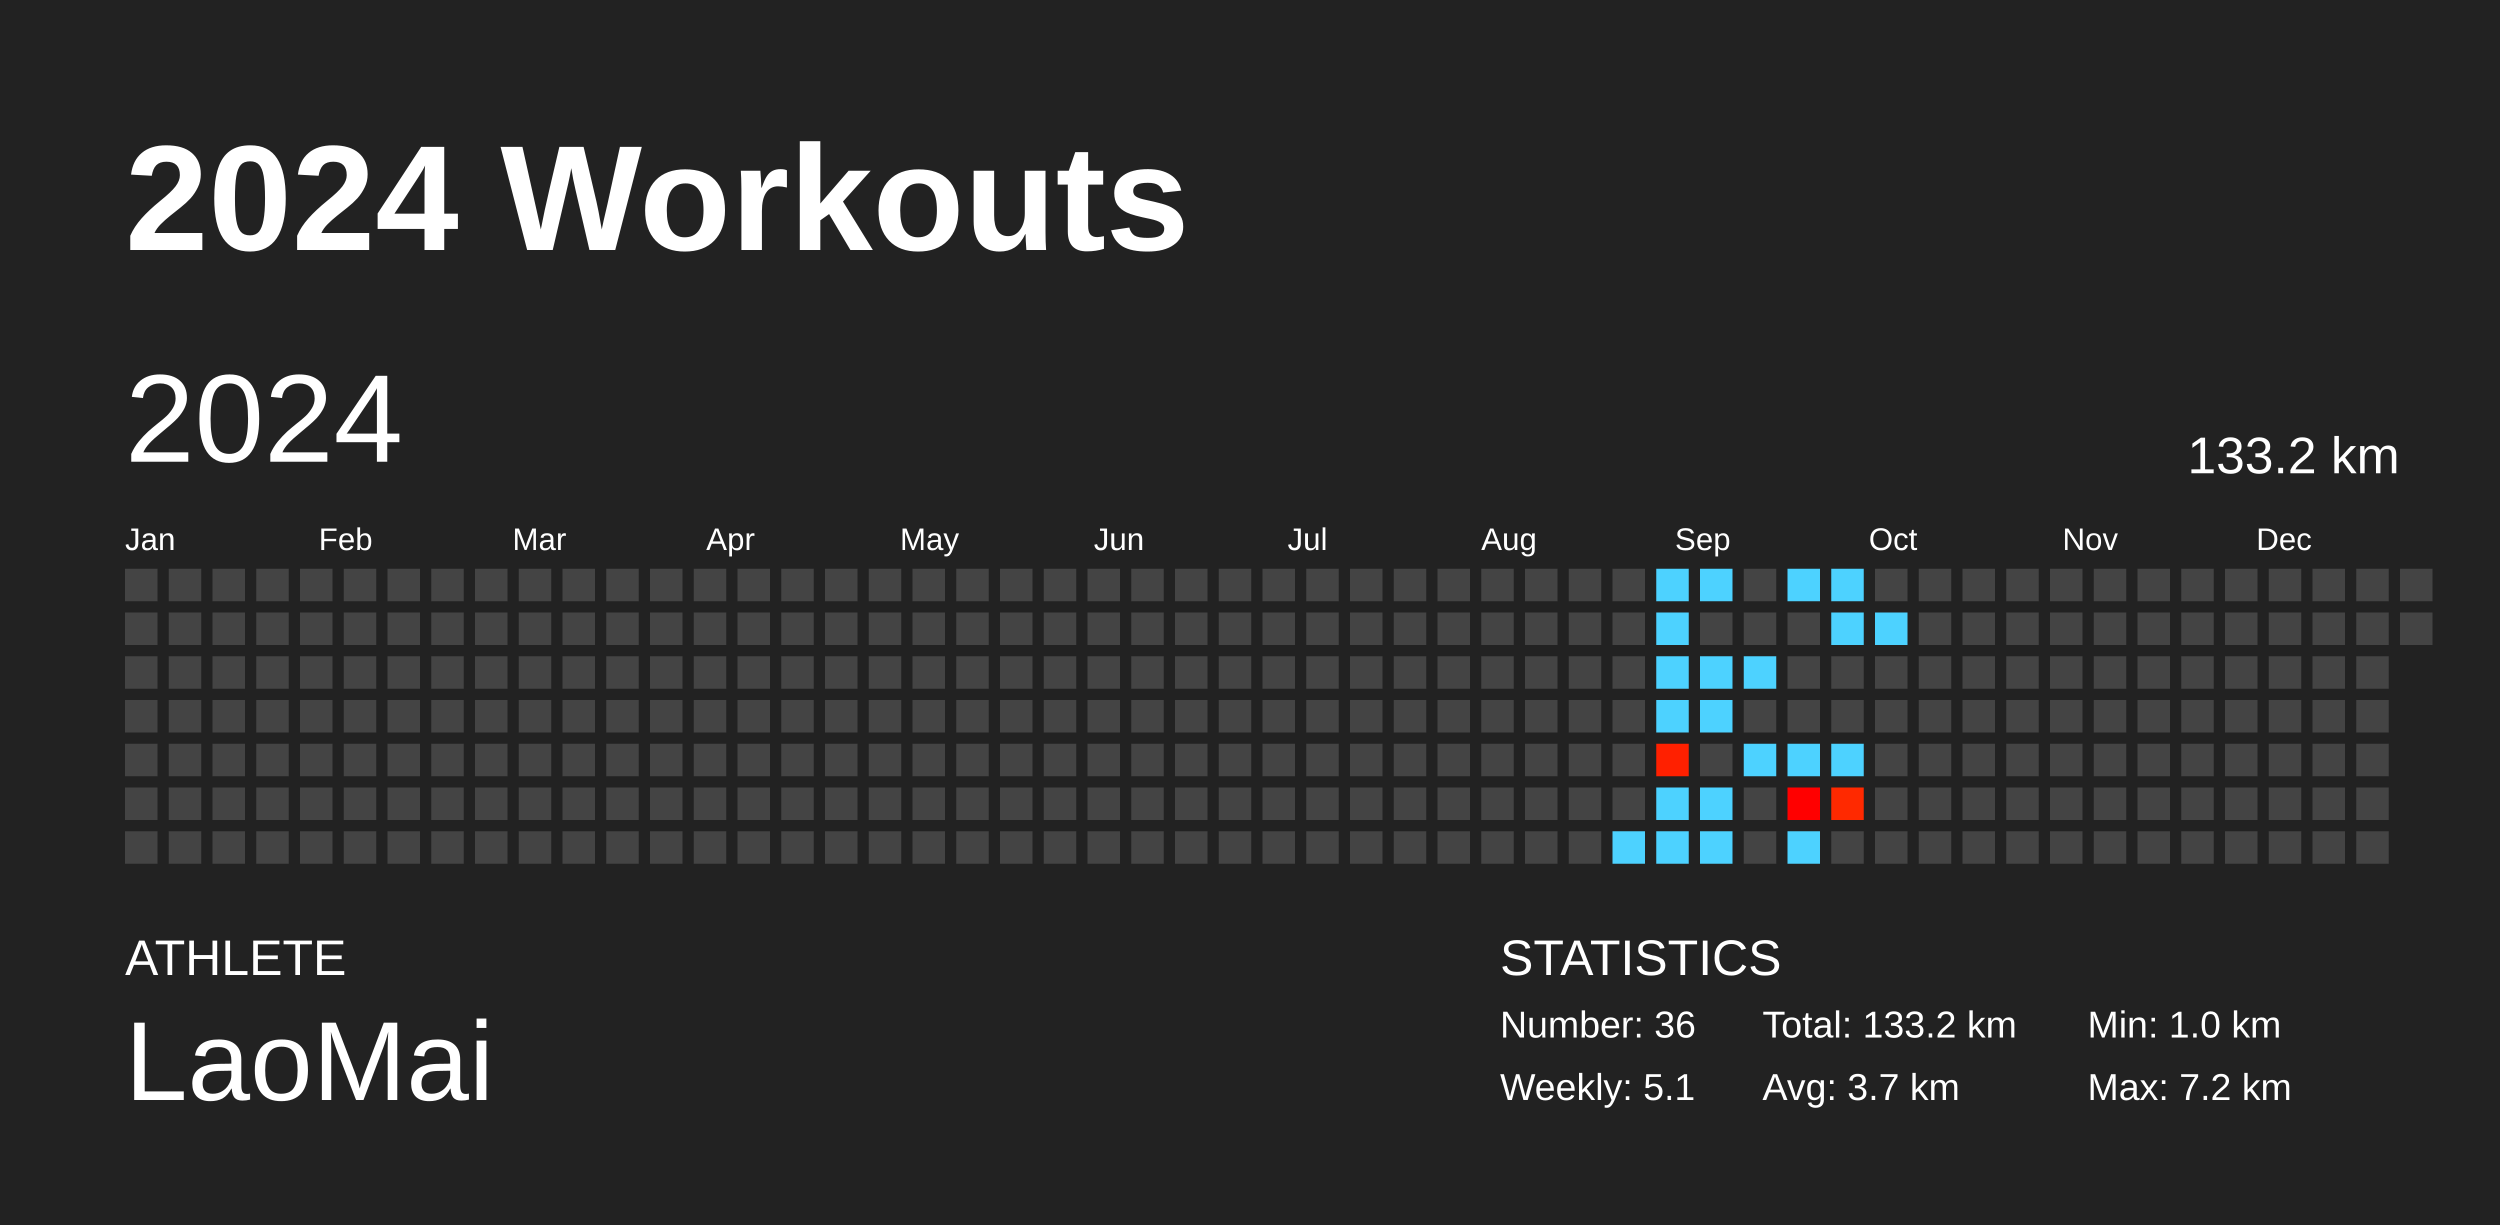
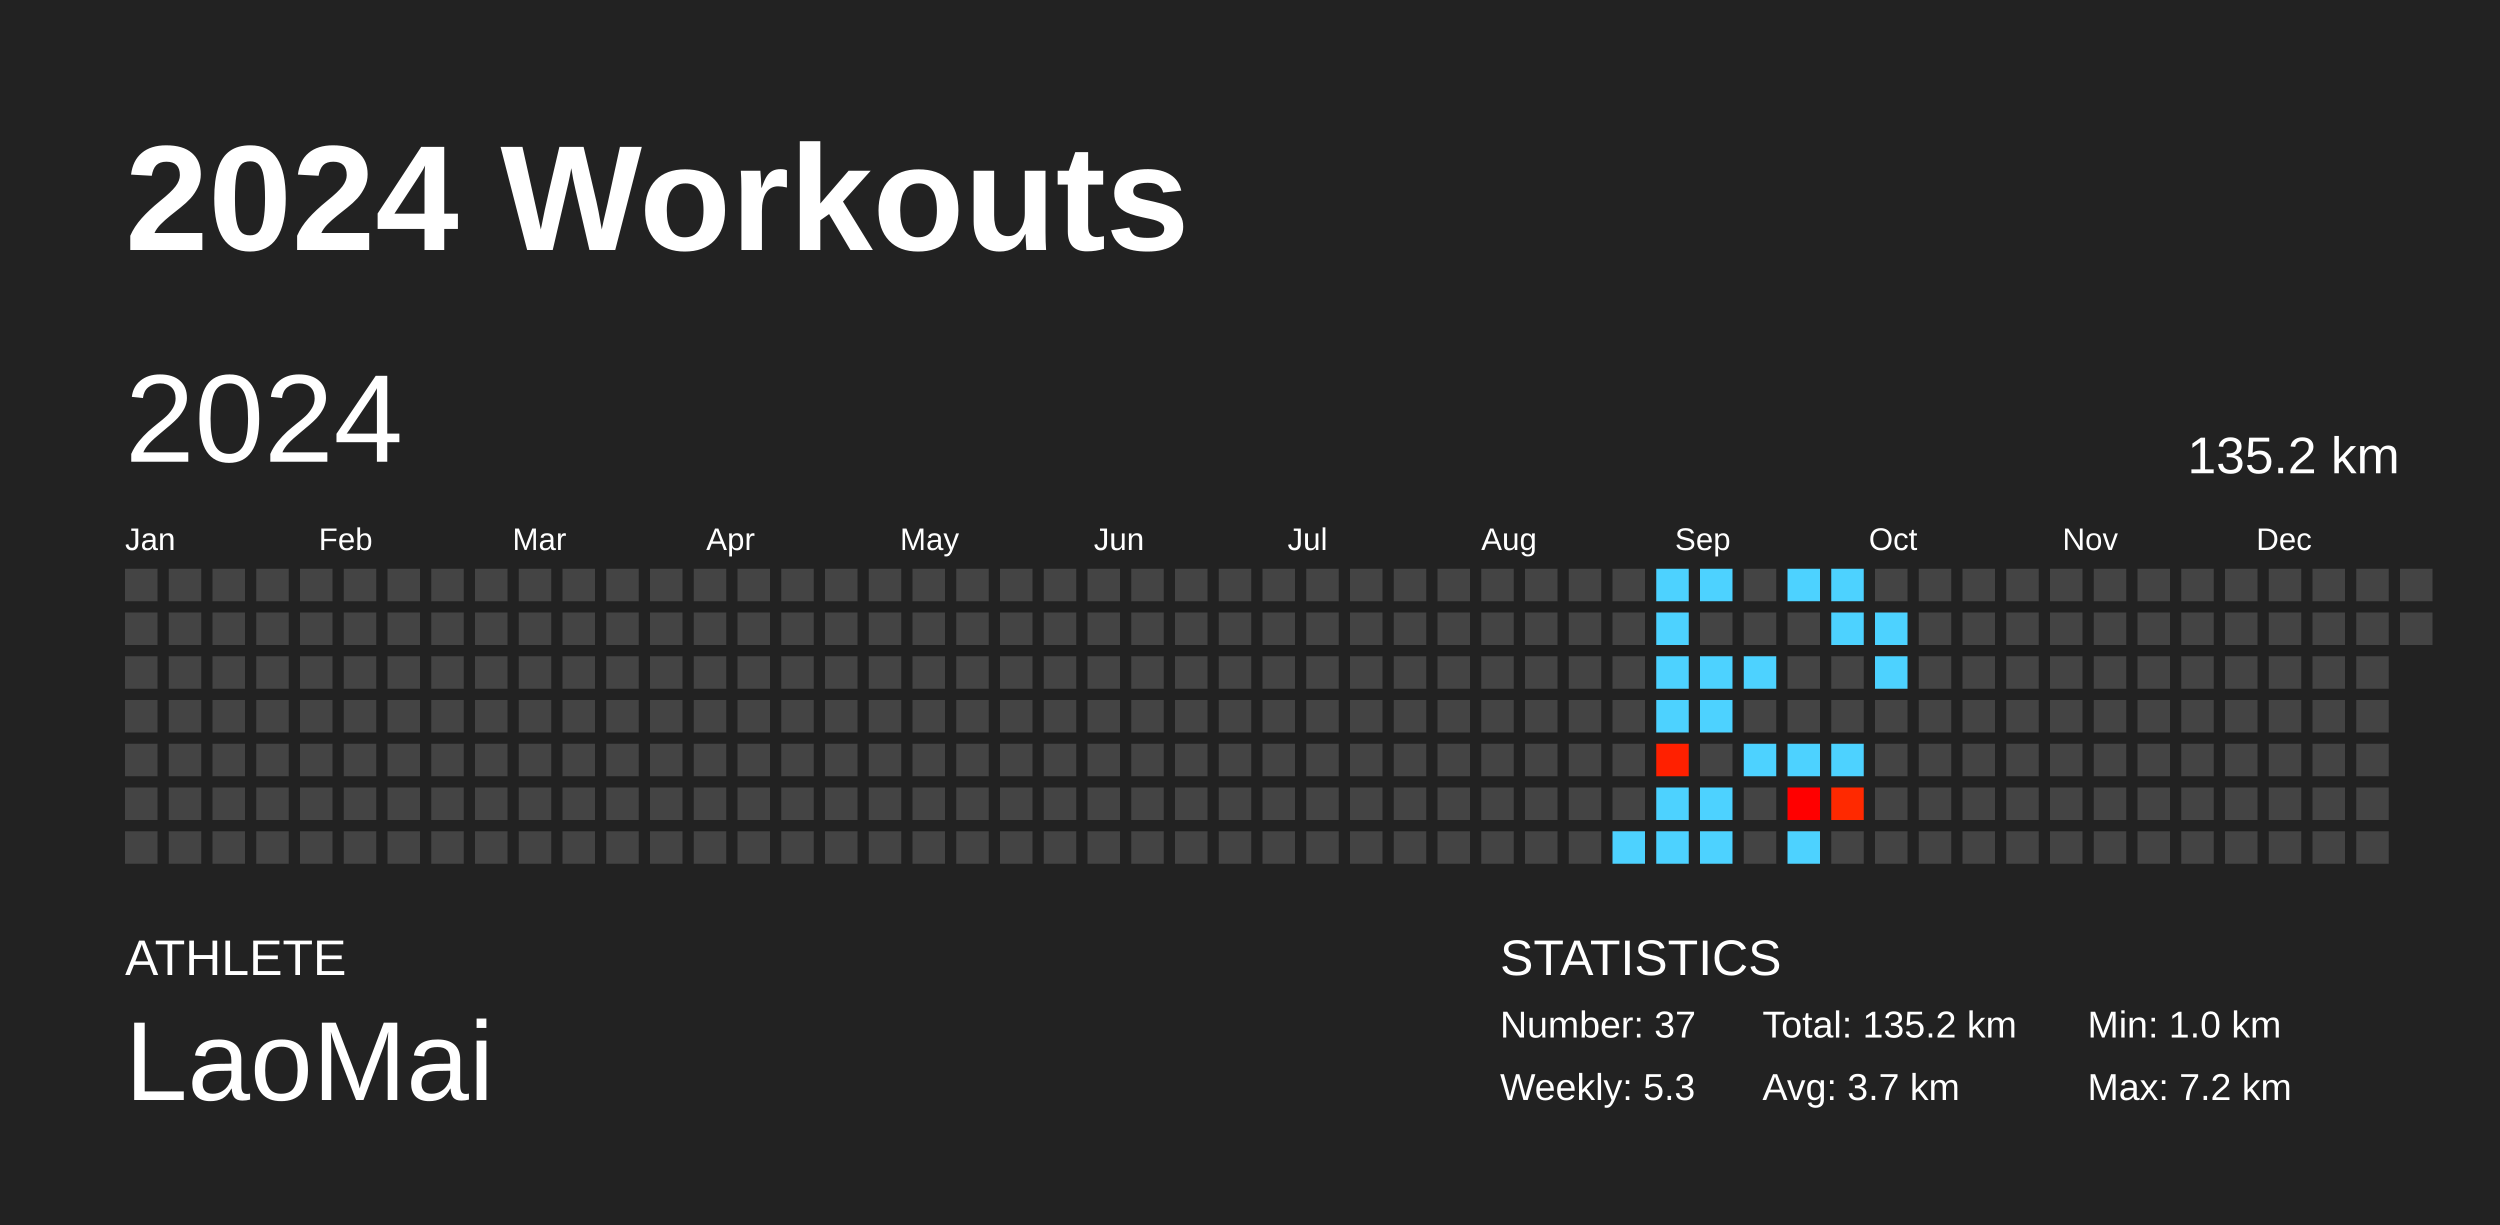
<svg xmlns="http://www.w3.org/2000/svg" baseProfile="full" height="98mm" version="1.1" viewBox="0,0,200,98" width="200mm">
  <defs />
  <rect fill="#222222" height="98" width="200" x="0" y="0" />
  <text fill="#FFFFFF" style="font-size:12px; font-family:Arial; font-weight:bold;" x="10" y="20">2024 Workouts</text>
  <text fill="#FFFFFF" style="font-size:4px; font-family:Arial" x="10" y="78">ATHLETE</text>
  <text fill="#FFFFFF" style="font-size:9px; font-family:Arial" x="10" y="88">LaoMai</text>
  <text fill="#FFFFFF" style="font-size:4px; font-family:Arial" x="120" y="78">STATISTICS</text>
-   <text fill="#FFFFFF" style="font-size:3px; font-family:Arial" x="120" y="83">Number: 36</text>
-   <text fill="#FFFFFF" style="font-size:3px; font-family:Arial" x="120" y="88">Weekly: 5.1</text>
-   <text fill="#FFFFFF" style="font-size:3px; font-family:Arial" x="141" y="83">Total: 133.2 km</text>
+   <text fill="#FFFFFF" style="font-size:3px; font-family:Arial" x="120" y="83">Number: 37</text>
+   <text fill="#FFFFFF" style="font-size:3px; font-family:Arial" x="120" y="88">Weekly: 5.3</text>
+   <text fill="#FFFFFF" style="font-size:3px; font-family:Arial" x="141" y="83">Total: 135.2 km</text>
  <text fill="#FFFFFF" style="font-size:3px; font-family:Arial" x="141" y="88">Avg: 3.7 km</text>
  <text fill="#FFFFFF" style="font-size:3px; font-family:Arial" x="167" y="83">Min: 1.0 km</text>
  <text fill="#FFFFFF" style="font-size:3px; font-family:Arial" x="167" y="88">Max: 7.2 km</text>
  <text dominant-baseline="hanging" fill="#FFFFFF" style="font-size:10.0px; font-family:Arial;" x="10" y="30">2024</text>
-   <text dominant-baseline="hanging" fill="#FFFFFF" style="font-size:4.125px; font-family:Arial;" x="175" y="35">133.2 km</text>
+   <text dominant-baseline="hanging" fill="#FFFFFF" style="font-size:4.125px; font-family:Arial;" x="175" y="35">135.2 km</text>
  <text fill="#FFFFFF" style="font-size:2.5px; font-family:Arial" x="10.0" y="44">Jan</text>
  <text fill="#FFFFFF" style="font-size:2.5px; font-family:Arial" x="25.5" y="44">Feb</text>
  <text fill="#FFFFFF" style="font-size:2.5px; font-family:Arial" x="41.0" y="44">Mar</text>
  <text fill="#FFFFFF" style="font-size:2.5px; font-family:Arial" x="56.5" y="44">Apr</text>
  <text fill="#FFFFFF" style="font-size:2.5px; font-family:Arial" x="72.0" y="44">May</text>
  <text fill="#FFFFFF" style="font-size:2.5px; font-family:Arial" x="87.5" y="44">Jun</text>
  <text fill="#FFFFFF" style="font-size:2.5px; font-family:Arial" x="103.0" y="44">Jul</text>
  <text fill="#FFFFFF" style="font-size:2.5px; font-family:Arial" x="118.5" y="44">Aug</text>
  <text fill="#FFFFFF" style="font-size:2.5px; font-family:Arial" x="134.0" y="44">Sep</text>
  <text fill="#FFFFFF" style="font-size:2.5px; font-family:Arial" x="149.5" y="44">Oct</text>
  <text fill="#FFFFFF" style="font-size:2.5px; font-family:Arial" x="165.0" y="44">Nov</text>
  <text fill="#FFFFFF" style="font-size:2.5px; font-family:Arial" x="180.5" y="44">Dec</text>
  <rect fill="#444444" height="2.6" width="2.6" x="10.0" y="45.5" />
  <rect fill="#444444" height="2.6" width="2.6" x="10.0" y="49.0" />
  <rect fill="#444444" height="2.6" width="2.6" x="10.0" y="52.5" />
  <rect fill="#444444" height="2.6" width="2.6" x="10.0" y="56.0" />
  <rect fill="#444444" height="2.6" width="2.6" x="10.0" y="59.5" />
  <rect fill="#444444" height="2.6" width="2.6" x="10.0" y="63.0" />
  <rect fill="#444444" height="2.6" width="2.6" x="10.0" y="66.5" />
  <rect fill="#444444" height="2.6" width="2.6" x="13.5" y="45.5" />
  <rect fill="#444444" height="2.6" width="2.6" x="13.5" y="49.0" />
  <rect fill="#444444" height="2.6" width="2.6" x="13.5" y="52.5" />
  <rect fill="#444444" height="2.6" width="2.6" x="13.5" y="56.0" />
  <rect fill="#444444" height="2.6" width="2.6" x="13.5" y="59.5" />
  <rect fill="#444444" height="2.6" width="2.6" x="13.5" y="63.0" />
  <rect fill="#444444" height="2.6" width="2.6" x="13.5" y="66.5" />
  <rect fill="#444444" height="2.6" width="2.6" x="17.0" y="45.5" />
  <rect fill="#444444" height="2.6" width="2.6" x="17.0" y="49.0" />
  <rect fill="#444444" height="2.6" width="2.6" x="17.0" y="52.5" />
  <rect fill="#444444" height="2.6" width="2.6" x="17.0" y="56.0" />
  <rect fill="#444444" height="2.6" width="2.6" x="17.0" y="59.5" />
  <rect fill="#444444" height="2.6" width="2.6" x="17.0" y="63.0" />
  <rect fill="#444444" height="2.6" width="2.6" x="17.0" y="66.5" />
  <rect fill="#444444" height="2.6" width="2.6" x="20.5" y="45.5" />
  <rect fill="#444444" height="2.6" width="2.6" x="20.5" y="49.0" />
  <rect fill="#444444" height="2.6" width="2.6" x="20.5" y="52.5" />
  <rect fill="#444444" height="2.6" width="2.6" x="20.5" y="56.0" />
  <rect fill="#444444" height="2.6" width="2.6" x="20.5" y="59.5" />
  <rect fill="#444444" height="2.6" width="2.6" x="20.5" y="63.0" />
  <rect fill="#444444" height="2.6" width="2.6" x="20.5" y="66.5" />
  <rect fill="#444444" height="2.6" width="2.6" x="24.0" y="45.5" />
  <rect fill="#444444" height="2.6" width="2.6" x="24.0" y="49.0" />
  <rect fill="#444444" height="2.6" width="2.6" x="24.0" y="52.5" />
  <rect fill="#444444" height="2.6" width="2.6" x="24.0" y="56.0" />
  <rect fill="#444444" height="2.6" width="2.6" x="24.0" y="59.5" />
  <rect fill="#444444" height="2.6" width="2.6" x="24.0" y="63.0" />
  <rect fill="#444444" height="2.6" width="2.6" x="24.0" y="66.5" />
  <rect fill="#444444" height="2.6" width="2.6" x="27.5" y="45.5" />
  <rect fill="#444444" height="2.6" width="2.6" x="27.5" y="49.0" />
  <rect fill="#444444" height="2.6" width="2.6" x="27.5" y="52.5" />
  <rect fill="#444444" height="2.6" width="2.6" x="27.5" y="56.0" />
  <rect fill="#444444" height="2.6" width="2.6" x="27.5" y="59.5" />
  <rect fill="#444444" height="2.6" width="2.6" x="27.5" y="63.0" />
  <rect fill="#444444" height="2.6" width="2.6" x="27.5" y="66.5" />
  <rect fill="#444444" height="2.6" width="2.6" x="31.0" y="45.5" />
  <rect fill="#444444" height="2.6" width="2.6" x="31.0" y="49.0" />
  <rect fill="#444444" height="2.6" width="2.6" x="31.0" y="52.5" />
  <rect fill="#444444" height="2.6" width="2.6" x="31.0" y="56.0" />
  <rect fill="#444444" height="2.6" width="2.6" x="31.0" y="59.5" />
  <rect fill="#444444" height="2.6" width="2.6" x="31.0" y="63.0" />
  <rect fill="#444444" height="2.6" width="2.6" x="31.0" y="66.5" />
  <rect fill="#444444" height="2.6" width="2.6" x="34.5" y="45.5" />
  <rect fill="#444444" height="2.6" width="2.6" x="34.5" y="49.0" />
  <rect fill="#444444" height="2.6" width="2.6" x="34.5" y="52.5" />
  <rect fill="#444444" height="2.6" width="2.6" x="34.5" y="56.0" />
  <rect fill="#444444" height="2.6" width="2.6" x="34.5" y="59.5" />
  <rect fill="#444444" height="2.6" width="2.6" x="34.5" y="63.0" />
  <rect fill="#444444" height="2.6" width="2.6" x="34.5" y="66.5" />
  <rect fill="#444444" height="2.6" width="2.6" x="38.0" y="45.5" />
  <rect fill="#444444" height="2.6" width="2.6" x="38.0" y="49.0" />
  <rect fill="#444444" height="2.6" width="2.6" x="38.0" y="52.5" />
  <rect fill="#444444" height="2.6" width="2.6" x="38.0" y="56.0" />
  <rect fill="#444444" height="2.6" width="2.6" x="38.0" y="59.5" />
  <rect fill="#444444" height="2.6" width="2.6" x="38.0" y="63.0" />
  <rect fill="#444444" height="2.6" width="2.6" x="38.0" y="66.5" />
  <rect fill="#444444" height="2.6" width="2.6" x="41.5" y="45.5" />
  <rect fill="#444444" height="2.6" width="2.6" x="41.5" y="49.0" />
  <rect fill="#444444" height="2.6" width="2.6" x="41.5" y="52.5" />
  <rect fill="#444444" height="2.6" width="2.6" x="41.5" y="56.0" />
  <rect fill="#444444" height="2.6" width="2.6" x="41.5" y="59.5" />
  <rect fill="#444444" height="2.6" width="2.6" x="41.5" y="63.0" />
  <rect fill="#444444" height="2.6" width="2.6" x="41.5" y="66.5" />
  <rect fill="#444444" height="2.6" width="2.6" x="45.0" y="45.5" />
  <rect fill="#444444" height="2.6" width="2.6" x="45.0" y="49.0" />
  <rect fill="#444444" height="2.6" width="2.6" x="45.0" y="52.5" />
  <rect fill="#444444" height="2.6" width="2.6" x="45.0" y="56.0" />
  <rect fill="#444444" height="2.6" width="2.6" x="45.0" y="59.5" />
  <rect fill="#444444" height="2.6" width="2.6" x="45.0" y="63.0" />
  <rect fill="#444444" height="2.6" width="2.6" x="45.0" y="66.5" />
  <rect fill="#444444" height="2.6" width="2.6" x="48.5" y="45.5" />
  <rect fill="#444444" height="2.6" width="2.6" x="48.5" y="49.0" />
  <rect fill="#444444" height="2.6" width="2.6" x="48.5" y="52.5" />
  <rect fill="#444444" height="2.6" width="2.6" x="48.5" y="56.0" />
  <rect fill="#444444" height="2.6" width="2.6" x="48.5" y="59.5" />
  <rect fill="#444444" height="2.6" width="2.6" x="48.5" y="63.0" />
  <rect fill="#444444" height="2.6" width="2.6" x="48.5" y="66.5" />
  <rect fill="#444444" height="2.6" width="2.6" x="52.0" y="45.5" />
  <rect fill="#444444" height="2.6" width="2.6" x="52.0" y="49.0" />
  <rect fill="#444444" height="2.6" width="2.6" x="52.0" y="52.5" />
  <rect fill="#444444" height="2.6" width="2.6" x="52.0" y="56.0" />
  <rect fill="#444444" height="2.6" width="2.6" x="52.0" y="59.5" />
  <rect fill="#444444" height="2.6" width="2.6" x="52.0" y="63.0" />
  <rect fill="#444444" height="2.6" width="2.6" x="52.0" y="66.5" />
  <rect fill="#444444" height="2.6" width="2.6" x="55.5" y="45.5" />
  <rect fill="#444444" height="2.6" width="2.6" x="55.5" y="49.0" />
  <rect fill="#444444" height="2.6" width="2.6" x="55.5" y="52.5" />
  <rect fill="#444444" height="2.6" width="2.6" x="55.5" y="56.0" />
  <rect fill="#444444" height="2.6" width="2.6" x="55.5" y="59.5" />
  <rect fill="#444444" height="2.6" width="2.6" x="55.5" y="63.0" />
  <rect fill="#444444" height="2.6" width="2.6" x="55.5" y="66.5" />
  <rect fill="#444444" height="2.6" width="2.6" x="59.0" y="45.5" />
  <rect fill="#444444" height="2.6" width="2.6" x="59.0" y="49.0" />
  <rect fill="#444444" height="2.6" width="2.6" x="59.0" y="52.5" />
  <rect fill="#444444" height="2.6" width="2.6" x="59.0" y="56.0" />
  <rect fill="#444444" height="2.6" width="2.6" x="59.0" y="59.5" />
  <rect fill="#444444" height="2.6" width="2.6" x="59.0" y="63.0" />
  <rect fill="#444444" height="2.6" width="2.6" x="59.0" y="66.5" />
  <rect fill="#444444" height="2.6" width="2.6" x="62.5" y="45.5" />
  <rect fill="#444444" height="2.6" width="2.6" x="62.5" y="49.0" />
  <rect fill="#444444" height="2.6" width="2.6" x="62.5" y="52.5" />
  <rect fill="#444444" height="2.6" width="2.6" x="62.5" y="56.0" />
  <rect fill="#444444" height="2.6" width="2.6" x="62.5" y="59.5" />
  <rect fill="#444444" height="2.6" width="2.6" x="62.5" y="63.0" />
  <rect fill="#444444" height="2.6" width="2.6" x="62.5" y="66.5" />
  <rect fill="#444444" height="2.6" width="2.6" x="66.0" y="45.5" />
  <rect fill="#444444" height="2.6" width="2.6" x="66.0" y="49.0" />
  <rect fill="#444444" height="2.6" width="2.6" x="66.0" y="52.5" />
  <rect fill="#444444" height="2.6" width="2.6" x="66.0" y="56.0" />
  <rect fill="#444444" height="2.6" width="2.6" x="66.0" y="59.5" />
  <rect fill="#444444" height="2.6" width="2.6" x="66.0" y="63.0" />
  <rect fill="#444444" height="2.6" width="2.6" x="66.0" y="66.5" />
  <rect fill="#444444" height="2.6" width="2.6" x="69.5" y="45.5" />
  <rect fill="#444444" height="2.6" width="2.6" x="69.5" y="49.0" />
  <rect fill="#444444" height="2.6" width="2.6" x="69.5" y="52.5" />
  <rect fill="#444444" height="2.6" width="2.6" x="69.5" y="56.0" />
  <rect fill="#444444" height="2.6" width="2.6" x="69.5" y="59.5" />
  <rect fill="#444444" height="2.6" width="2.6" x="69.5" y="63.0" />
  <rect fill="#444444" height="2.6" width="2.6" x="69.5" y="66.5" />
  <rect fill="#444444" height="2.6" width="2.6" x="73.0" y="45.5" />
  <rect fill="#444444" height="2.6" width="2.6" x="73.0" y="49.0" />
  <rect fill="#444444" height="2.6" width="2.6" x="73.0" y="52.5" />
  <rect fill="#444444" height="2.6" width="2.6" x="73.0" y="56.0" />
  <rect fill="#444444" height="2.6" width="2.6" x="73.0" y="59.5" />
  <rect fill="#444444" height="2.6" width="2.6" x="73.0" y="63.0" />
  <rect fill="#444444" height="2.6" width="2.6" x="73.0" y="66.5" />
  <rect fill="#444444" height="2.6" width="2.6" x="76.5" y="45.5" />
  <rect fill="#444444" height="2.6" width="2.6" x="76.5" y="49.0" />
  <rect fill="#444444" height="2.6" width="2.6" x="76.5" y="52.5" />
  <rect fill="#444444" height="2.6" width="2.6" x="76.5" y="56.0" />
  <rect fill="#444444" height="2.6" width="2.6" x="76.5" y="59.5" />
  <rect fill="#444444" height="2.6" width="2.6" x="76.5" y="63.0" />
  <rect fill="#444444" height="2.6" width="2.6" x="76.5" y="66.5" />
  <rect fill="#444444" height="2.6" width="2.6" x="80.0" y="45.5" />
  <rect fill="#444444" height="2.6" width="2.6" x="80.0" y="49.0" />
  <rect fill="#444444" height="2.6" width="2.6" x="80.0" y="52.5" />
  <rect fill="#444444" height="2.6" width="2.6" x="80.0" y="56.0" />
  <rect fill="#444444" height="2.6" width="2.6" x="80.0" y="59.5" />
  <rect fill="#444444" height="2.6" width="2.6" x="80.0" y="63.0" />
  <rect fill="#444444" height="2.6" width="2.6" x="80.0" y="66.5" />
  <rect fill="#444444" height="2.6" width="2.6" x="83.5" y="45.5" />
  <rect fill="#444444" height="2.6" width="2.6" x="83.5" y="49.0" />
  <rect fill="#444444" height="2.6" width="2.6" x="83.5" y="52.5" />
  <rect fill="#444444" height="2.6" width="2.6" x="83.5" y="56.0" />
  <rect fill="#444444" height="2.6" width="2.6" x="83.5" y="59.5" />
  <rect fill="#444444" height="2.6" width="2.6" x="83.5" y="63.0" />
  <rect fill="#444444" height="2.6" width="2.6" x="83.5" y="66.5" />
  <rect fill="#444444" height="2.6" width="2.6" x="87.0" y="45.5" />
  <rect fill="#444444" height="2.6" width="2.6" x="87.0" y="49.0" />
  <rect fill="#444444" height="2.6" width="2.6" x="87.0" y="52.5" />
  <rect fill="#444444" height="2.6" width="2.6" x="87.0" y="56.0" />
  <rect fill="#444444" height="2.6" width="2.6" x="87.0" y="59.5" />
  <rect fill="#444444" height="2.6" width="2.6" x="87.0" y="63.0" />
  <rect fill="#444444" height="2.6" width="2.6" x="87.0" y="66.5" />
  <rect fill="#444444" height="2.6" width="2.6" x="90.5" y="45.5" />
  <rect fill="#444444" height="2.6" width="2.6" x="90.5" y="49.0" />
  <rect fill="#444444" height="2.6" width="2.6" x="90.5" y="52.5" />
  <rect fill="#444444" height="2.6" width="2.6" x="90.5" y="56.0" />
  <rect fill="#444444" height="2.6" width="2.6" x="90.5" y="59.5" />
  <rect fill="#444444" height="2.6" width="2.6" x="90.5" y="63.0" />
  <rect fill="#444444" height="2.6" width="2.6" x="90.5" y="66.5" />
  <rect fill="#444444" height="2.6" width="2.6" x="94.0" y="45.5" />
  <rect fill="#444444" height="2.6" width="2.6" x="94.0" y="49.0" />
  <rect fill="#444444" height="2.6" width="2.6" x="94.0" y="52.5" />
  <rect fill="#444444" height="2.6" width="2.6" x="94.0" y="56.0" />
  <rect fill="#444444" height="2.6" width="2.6" x="94.0" y="59.5" />
  <rect fill="#444444" height="2.6" width="2.6" x="94.0" y="63.0" />
  <rect fill="#444444" height="2.6" width="2.6" x="94.0" y="66.5" />
  <rect fill="#444444" height="2.6" width="2.6" x="97.5" y="45.5" />
  <rect fill="#444444" height="2.6" width="2.6" x="97.5" y="49.0" />
  <rect fill="#444444" height="2.6" width="2.6" x="97.5" y="52.5" />
  <rect fill="#444444" height="2.6" width="2.6" x="97.5" y="56.0" />
  <rect fill="#444444" height="2.6" width="2.6" x="97.5" y="59.5" />
  <rect fill="#444444" height="2.6" width="2.6" x="97.5" y="63.0" />
  <rect fill="#444444" height="2.6" width="2.6" x="97.5" y="66.5" />
  <rect fill="#444444" height="2.6" width="2.6" x="101.0" y="45.5" />
  <rect fill="#444444" height="2.6" width="2.6" x="101.0" y="49.0" />
  <rect fill="#444444" height="2.6" width="2.6" x="101.0" y="52.5" />
  <rect fill="#444444" height="2.6" width="2.6" x="101.0" y="56.0" />
  <rect fill="#444444" height="2.6" width="2.6" x="101.0" y="59.5" />
  <rect fill="#444444" height="2.6" width="2.6" x="101.0" y="63.0" />
  <rect fill="#444444" height="2.6" width="2.6" x="101.0" y="66.5" />
  <rect fill="#444444" height="2.6" width="2.6" x="104.5" y="45.5" />
  <rect fill="#444444" height="2.6" width="2.6" x="104.5" y="49.0" />
  <rect fill="#444444" height="2.6" width="2.6" x="104.5" y="52.5" />
  <rect fill="#444444" height="2.6" width="2.6" x="104.5" y="56.0" />
  <rect fill="#444444" height="2.6" width="2.6" x="104.5" y="59.5" />
  <rect fill="#444444" height="2.6" width="2.6" x="104.5" y="63.0" />
  <rect fill="#444444" height="2.6" width="2.6" x="104.5" y="66.5" />
  <rect fill="#444444" height="2.6" width="2.6" x="108.0" y="45.5" />
  <rect fill="#444444" height="2.6" width="2.6" x="108.0" y="49.0" />
  <rect fill="#444444" height="2.6" width="2.6" x="108.0" y="52.5" />
  <rect fill="#444444" height="2.6" width="2.6" x="108.0" y="56.0" />
  <rect fill="#444444" height="2.6" width="2.6" x="108.0" y="59.5" />
  <rect fill="#444444" height="2.6" width="2.6" x="108.0" y="63.0" />
  <rect fill="#444444" height="2.6" width="2.6" x="108.0" y="66.5" />
  <rect fill="#444444" height="2.6" width="2.6" x="111.5" y="45.5" />
  <rect fill="#444444" height="2.6" width="2.6" x="111.5" y="49.0" />
  <rect fill="#444444" height="2.6" width="2.6" x="111.5" y="52.5" />
  <rect fill="#444444" height="2.6" width="2.6" x="111.5" y="56.0" />
  <rect fill="#444444" height="2.6" width="2.6" x="111.5" y="59.5" />
  <rect fill="#444444" height="2.6" width="2.6" x="111.5" y="63.0" />
  <rect fill="#444444" height="2.6" width="2.6" x="111.5" y="66.5" />
  <rect fill="#444444" height="2.6" width="2.6" x="115.0" y="45.5" />
  <rect fill="#444444" height="2.6" width="2.6" x="115.0" y="49.0" />
  <rect fill="#444444" height="2.6" width="2.6" x="115.0" y="52.5" />
  <rect fill="#444444" height="2.6" width="2.6" x="115.0" y="56.0" />
  <rect fill="#444444" height="2.6" width="2.6" x="115.0" y="59.5" />
  <rect fill="#444444" height="2.6" width="2.6" x="115.0" y="63.0" />
  <rect fill="#444444" height="2.6" width="2.6" x="115.0" y="66.5" />
  <rect fill="#444444" height="2.6" width="2.6" x="118.5" y="45.5" />
  <rect fill="#444444" height="2.6" width="2.6" x="118.5" y="49.0" />
  <rect fill="#444444" height="2.6" width="2.6" x="118.5" y="52.5" />
  <rect fill="#444444" height="2.6" width="2.6" x="118.5" y="56.0" />
  <rect fill="#444444" height="2.6" width="2.6" x="118.5" y="59.5" />
  <rect fill="#444444" height="2.6" width="2.6" x="118.5" y="63.0" />
  <rect fill="#444444" height="2.6" width="2.6" x="118.5" y="66.5" />
  <rect fill="#444444" height="2.6" width="2.6" x="122.0" y="45.5" />
  <rect fill="#444444" height="2.6" width="2.6" x="122.0" y="49.0" />
  <rect fill="#444444" height="2.6" width="2.6" x="122.0" y="52.5" />
  <rect fill="#444444" height="2.6" width="2.6" x="122.0" y="56.0" />
  <rect fill="#444444" height="2.6" width="2.6" x="122.0" y="59.5" />
  <rect fill="#444444" height="2.6" width="2.6" x="122.0" y="63.0" />
  <rect fill="#444444" height="2.6" width="2.6" x="122.0" y="66.5" />
  <rect fill="#444444" height="2.6" width="2.6" x="125.5" y="45.5" />
  <rect fill="#444444" height="2.6" width="2.6" x="125.5" y="49.0" />
  <rect fill="#444444" height="2.6" width="2.6" x="125.5" y="52.5" />
  <rect fill="#444444" height="2.6" width="2.6" x="125.5" y="56.0" />
  <rect fill="#444444" height="2.6" width="2.6" x="125.5" y="59.5" />
  <rect fill="#444444" height="2.6" width="2.6" x="125.5" y="63.0" />
  <rect fill="#444444" height="2.6" width="2.6" x="125.5" y="66.5" />
  <rect fill="#444444" height="2.6" width="2.6" x="129.0" y="45.5" />
  <rect fill="#444444" height="2.6" width="2.6" x="129.0" y="49.0" />
  <rect fill="#444444" height="2.6" width="2.6" x="129.0" y="52.5" />
  <rect fill="#444444" height="2.6" width="2.6" x="129.0" y="56.0" />
  <rect fill="#444444" height="2.6" width="2.6" x="129.0" y="59.5" />
  <rect fill="#444444" height="2.6" width="2.6" x="129.0" y="63.0" />
  <rect fill="#4dd2ff" height="2.6" width="2.6" x="129.0" y="66.5" />
  <rect fill="#4dd2ff" height="2.6" width="2.6" x="132.5" y="45.5" />
  <rect fill="#4dd2ff" height="2.6" width="2.6" x="132.5" y="49.0" />
  <rect fill="#4dd2ff" height="2.6" width="2.6" x="132.5" y="52.5" />
  <rect fill="#4dd2ff" height="2.6" width="2.6" x="132.5" y="56.0" />
  <rect fill="#ff2000" height="2.6" width="2.6" x="132.5" y="59.5" />
  <rect fill="#4dd2ff" height="2.6" width="2.6" x="132.5" y="63.0" />
  <rect fill="#4dd2ff" height="2.6" width="2.6" x="132.5" y="66.5" />
  <rect fill="#4dd2ff" height="2.6" width="2.6" x="136.0" y="45.5" />
  <rect fill="#444444" height="2.6" width="2.6" x="136.0" y="49.0" />
  <rect fill="#4dd2ff" height="2.6" width="2.6" x="136.0" y="52.5" />
  <rect fill="#4dd2ff" height="2.6" width="2.6" x="136.0" y="56.0" />
  <rect fill="#444444" height="2.6" width="2.6" x="136.0" y="59.5" />
  <rect fill="#4dd2ff" height="2.6" width="2.6" x="136.0" y="63.0" />
  <rect fill="#4dd2ff" height="2.6" width="2.6" x="136.0" y="66.5" />
  <rect fill="#444444" height="2.6" width="2.6" x="139.5" y="45.5" />
  <rect fill="#444444" height="2.6" width="2.6" x="139.5" y="49.0" />
  <rect fill="#4dd2ff" height="2.6" width="2.6" x="139.5" y="52.5" />
  <rect fill="#444444" height="2.6" width="2.6" x="139.5" y="56.0" />
  <rect fill="#4dd2ff" height="2.6" width="2.6" x="139.5" y="59.5" />
  <rect fill="#444444" height="2.6" width="2.6" x="139.5" y="63.0" />
  <rect fill="#444444" height="2.6" width="2.6" x="139.5" y="66.5" />
  <rect fill="#4dd2ff" height="2.6" width="2.6" x="143.0" y="45.5" />
  <rect fill="#444444" height="2.6" width="2.6" x="143.0" y="49.0" />
  <rect fill="#444444" height="2.6" width="2.6" x="143.0" y="52.5" />
  <rect fill="#444444" height="2.6" width="2.6" x="143.0" y="56.0" />
  <rect fill="#4dd2ff" height="2.6" width="2.6" x="143.0" y="59.5" />
  <rect fill="#ff0000" height="2.6" width="2.6" x="143.0" y="63.0" />
  <rect fill="#4dd2ff" height="2.6" width="2.6" x="143.0" y="66.5" />
  <rect fill="#4dd2ff" height="2.6" width="2.6" x="146.5" y="45.5" />
  <rect fill="#4dd2ff" height="2.6" width="2.6" x="146.5" y="49.0" />
  <rect fill="#444444" height="2.6" width="2.6" x="146.5" y="52.5" />
  <rect fill="#444444" height="2.6" width="2.6" x="146.5" y="56.0" />
  <rect fill="#4dd2ff" height="2.6" width="2.6" x="146.5" y="59.5" />
  <rect fill="#ff2900" height="2.6" width="2.6" x="146.5" y="63.0" />
  <rect fill="#444444" height="2.6" width="2.6" x="146.5" y="66.5" />
  <rect fill="#444444" height="2.6" width="2.6" x="150.0" y="45.5" />
  <rect fill="#4dd2ff" height="2.6" width="2.6" x="150.0" y="49.0" />
-   <rect fill="#444444" height="2.6" width="2.6" x="150.0" y="52.5" />
+   <rect fill="#4dd2ff" height="2.6" width="2.6" x="150.0" y="52.5" />
  <rect fill="#444444" height="2.6" width="2.6" x="150.0" y="56.0" />
  <rect fill="#444444" height="2.6" width="2.6" x="150.0" y="59.5" />
  <rect fill="#444444" height="2.6" width="2.6" x="150.0" y="63.0" />
  <rect fill="#444444" height="2.6" width="2.6" x="150.0" y="66.5" />
  <rect fill="#444444" height="2.6" width="2.6" x="153.5" y="45.5" />
  <rect fill="#444444" height="2.6" width="2.6" x="153.5" y="49.0" />
  <rect fill="#444444" height="2.6" width="2.6" x="153.5" y="52.5" />
  <rect fill="#444444" height="2.6" width="2.6" x="153.5" y="56.0" />
  <rect fill="#444444" height="2.6" width="2.6" x="153.5" y="59.5" />
  <rect fill="#444444" height="2.6" width="2.6" x="153.5" y="63.0" />
  <rect fill="#444444" height="2.6" width="2.6" x="153.5" y="66.5" />
  <rect fill="#444444" height="2.6" width="2.6" x="157.0" y="45.5" />
  <rect fill="#444444" height="2.6" width="2.6" x="157.0" y="49.0" />
  <rect fill="#444444" height="2.6" width="2.6" x="157.0" y="52.5" />
  <rect fill="#444444" height="2.6" width="2.6" x="157.0" y="56.0" />
  <rect fill="#444444" height="2.6" width="2.6" x="157.0" y="59.5" />
  <rect fill="#444444" height="2.6" width="2.6" x="157.0" y="63.0" />
  <rect fill="#444444" height="2.6" width="2.6" x="157.0" y="66.5" />
  <rect fill="#444444" height="2.6" width="2.6" x="160.5" y="45.5" />
  <rect fill="#444444" height="2.6" width="2.6" x="160.5" y="49.0" />
  <rect fill="#444444" height="2.6" width="2.6" x="160.5" y="52.5" />
  <rect fill="#444444" height="2.6" width="2.6" x="160.5" y="56.0" />
  <rect fill="#444444" height="2.6" width="2.6" x="160.5" y="59.5" />
  <rect fill="#444444" height="2.6" width="2.6" x="160.5" y="63.0" />
  <rect fill="#444444" height="2.6" width="2.6" x="160.5" y="66.5" />
  <rect fill="#444444" height="2.6" width="2.6" x="164.0" y="45.5" />
  <rect fill="#444444" height="2.6" width="2.6" x="164.0" y="49.0" />
  <rect fill="#444444" height="2.6" width="2.6" x="164.0" y="52.5" />
  <rect fill="#444444" height="2.6" width="2.6" x="164.0" y="56.0" />
  <rect fill="#444444" height="2.6" width="2.6" x="164.0" y="59.5" />
  <rect fill="#444444" height="2.6" width="2.6" x="164.0" y="63.0" />
  <rect fill="#444444" height="2.6" width="2.6" x="164.0" y="66.5" />
  <rect fill="#444444" height="2.6" width="2.6" x="167.5" y="45.5" />
  <rect fill="#444444" height="2.6" width="2.6" x="167.5" y="49.0" />
  <rect fill="#444444" height="2.6" width="2.6" x="167.5" y="52.5" />
  <rect fill="#444444" height="2.6" width="2.6" x="167.5" y="56.0" />
  <rect fill="#444444" height="2.6" width="2.6" x="167.5" y="59.5" />
  <rect fill="#444444" height="2.6" width="2.6" x="167.5" y="63.0" />
  <rect fill="#444444" height="2.6" width="2.6" x="167.5" y="66.5" />
  <rect fill="#444444" height="2.6" width="2.6" x="171.0" y="45.5" />
  <rect fill="#444444" height="2.6" width="2.6" x="171.0" y="49.0" />
  <rect fill="#444444" height="2.6" width="2.6" x="171.0" y="52.5" />
  <rect fill="#444444" height="2.6" width="2.6" x="171.0" y="56.0" />
  <rect fill="#444444" height="2.6" width="2.6" x="171.0" y="59.5" />
  <rect fill="#444444" height="2.6" width="2.6" x="171.0" y="63.0" />
  <rect fill="#444444" height="2.6" width="2.6" x="171.0" y="66.5" />
  <rect fill="#444444" height="2.6" width="2.6" x="174.5" y="45.5" />
  <rect fill="#444444" height="2.6" width="2.6" x="174.5" y="49.0" />
  <rect fill="#444444" height="2.6" width="2.6" x="174.5" y="52.5" />
  <rect fill="#444444" height="2.6" width="2.6" x="174.5" y="56.0" />
  <rect fill="#444444" height="2.6" width="2.6" x="174.5" y="59.5" />
  <rect fill="#444444" height="2.6" width="2.6" x="174.5" y="63.0" />
  <rect fill="#444444" height="2.6" width="2.6" x="174.5" y="66.5" />
  <rect fill="#444444" height="2.6" width="2.6" x="178.0" y="45.5" />
  <rect fill="#444444" height="2.6" width="2.6" x="178.0" y="49.0" />
  <rect fill="#444444" height="2.6" width="2.6" x="178.0" y="52.5" />
  <rect fill="#444444" height="2.6" width="2.6" x="178.0" y="56.0" />
  <rect fill="#444444" height="2.6" width="2.6" x="178.0" y="59.5" />
  <rect fill="#444444" height="2.6" width="2.6" x="178.0" y="63.0" />
  <rect fill="#444444" height="2.6" width="2.6" x="178.0" y="66.5" />
  <rect fill="#444444" height="2.6" width="2.6" x="181.5" y="45.5" />
  <rect fill="#444444" height="2.6" width="2.6" x="181.5" y="49.0" />
  <rect fill="#444444" height="2.6" width="2.6" x="181.5" y="52.5" />
  <rect fill="#444444" height="2.6" width="2.6" x="181.5" y="56.0" />
  <rect fill="#444444" height="2.6" width="2.6" x="181.5" y="59.5" />
  <rect fill="#444444" height="2.6" width="2.6" x="181.5" y="63.0" />
  <rect fill="#444444" height="2.6" width="2.6" x="181.5" y="66.5" />
  <rect fill="#444444" height="2.6" width="2.6" x="185.0" y="45.5" />
  <rect fill="#444444" height="2.6" width="2.6" x="185.0" y="49.0" />
  <rect fill="#444444" height="2.6" width="2.6" x="185.0" y="52.5" />
  <rect fill="#444444" height="2.6" width="2.6" x="185.0" y="56.0" />
  <rect fill="#444444" height="2.6" width="2.6" x="185.0" y="59.5" />
  <rect fill="#444444" height="2.6" width="2.6" x="185.0" y="63.0" />
  <rect fill="#444444" height="2.6" width="2.6" x="185.0" y="66.5" />
  <rect fill="#444444" height="2.6" width="2.6" x="188.5" y="45.5" />
  <rect fill="#444444" height="2.6" width="2.6" x="188.5" y="49.0" />
  <rect fill="#444444" height="2.6" width="2.6" x="188.5" y="52.5" />
  <rect fill="#444444" height="2.6" width="2.6" x="188.5" y="56.0" />
  <rect fill="#444444" height="2.6" width="2.6" x="188.5" y="59.5" />
  <rect fill="#444444" height="2.6" width="2.6" x="188.5" y="63.0" />
  <rect fill="#444444" height="2.6" width="2.6" x="188.5" y="66.5" />
  <rect fill="#444444" height="2.6" width="2.6" x="192.0" y="45.5" />
  <rect fill="#444444" height="2.6" width="2.6" x="192.0" y="49.0" />
</svg>
